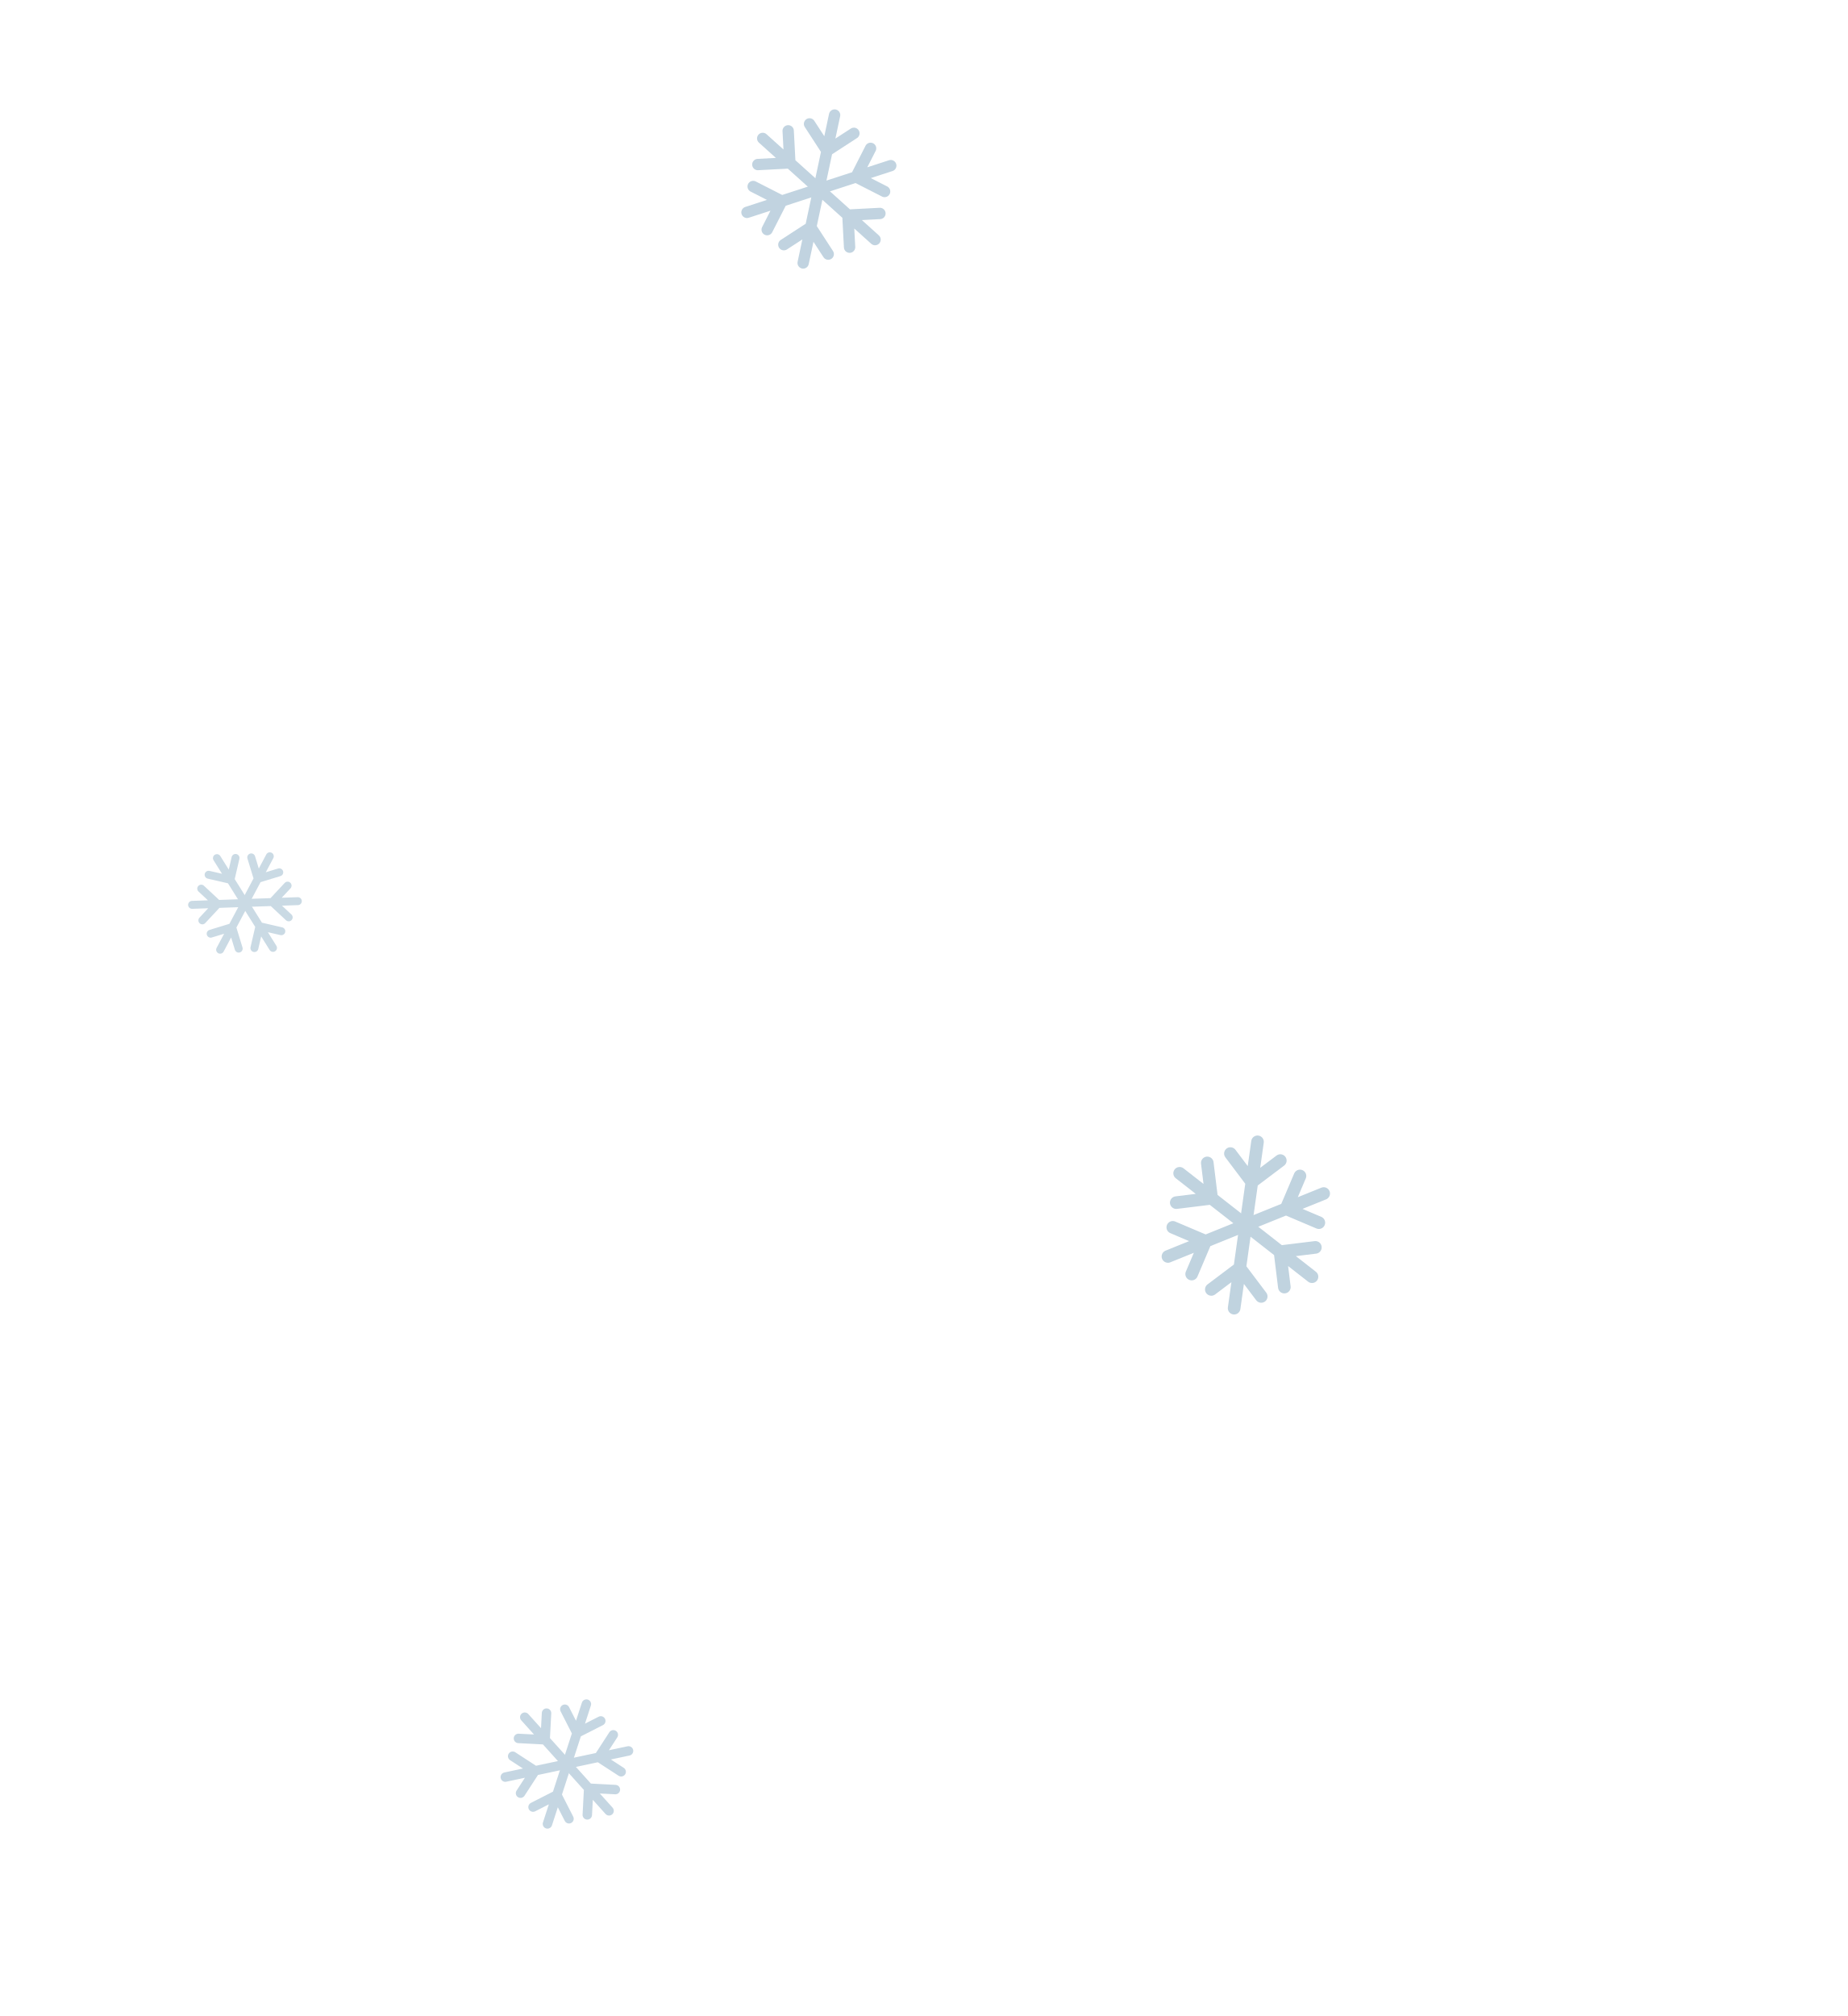
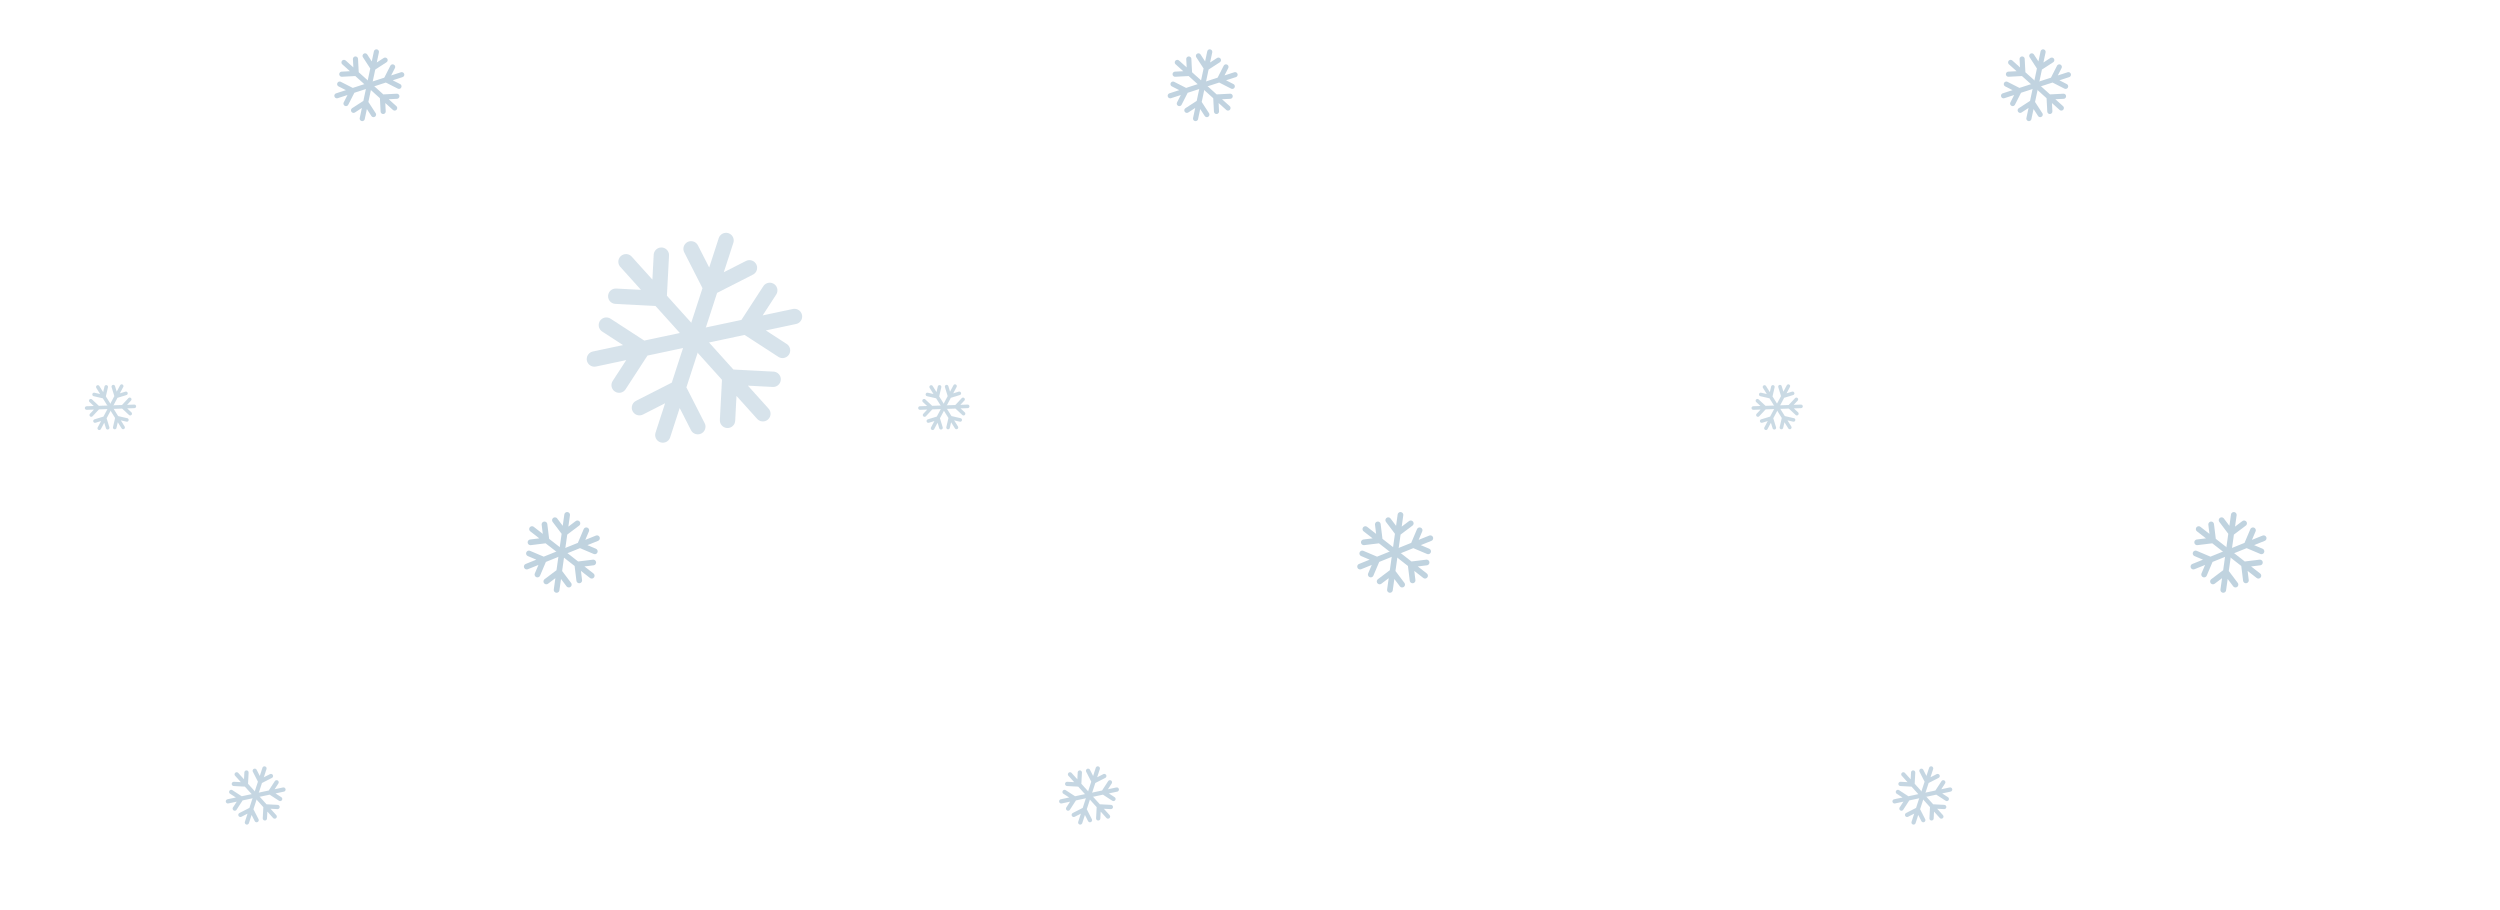
- <svg xmlns="http://www.w3.org/2000/svg" viewBox="0 0 264 288" width="264" height="288">
+ <svg xmlns="http://www.w3.org/2000/svg" viewBox="0 0 792 288" width="792" height="288">
  <defs>
    <path id="arm" d="M0 0V-6 M-1.8-4.9 0-3.1 1.8-4.9" />
    <g id="crystal" fill="none" stroke="#8caec5" stroke-width="0.9" stroke-linecap="round" stroke-linejoin="round">
      <use href="#arm" />
      <use href="#arm" transform="rotate(60)" />
      <use href="#arm" transform="rotate(120)" />
      <use href="#arm" transform="rotate(180)" />
      <use href="#arm" transform="rotate(240)" />
      <use href="#arm" transform="rotate(300)" />
    </g>
+     <g id="small-crystals">
+       <use href="#crystal" transform="translate(117 27) rotate(12) scale(1.8)" opacity="0.54" />
+       <use href="#crystal" transform="translate(35 129) rotate(28) scale(1.26)" opacity="0.46" />
+       <use href="#crystal" transform="translate(178 175) rotate(8) scale(2)" opacity="0.55" />
+       <use href="#crystal" transform="translate(81 252) rotate(18) scale(1.5)" opacity="0.50" />
+     </g>
  </defs>
-   <use href="#crystal" transform="translate(117 27) rotate(12) scale(1.8)" opacity="0.54" />
-   <use href="#crystal" transform="translate(35 129) rotate(28) scale(1.26)" opacity="0.46" />
-   <use href="#crystal" transform="translate(178 175) rotate(8) scale(2)" opacity="0.55" />
-   <use href="#crystal" transform="translate(81 252) rotate(18) scale(1.5)" opacity="0.50" />
+   <use href="#small-crystals" />
+   <use href="#small-crystals" x="264" />
+   <use href="#small-crystals" x="528" />
+   <use href="#crystal" transform="translate(220 107) rotate(18) scale(5.4)" opacity="0.35" />
</svg>
